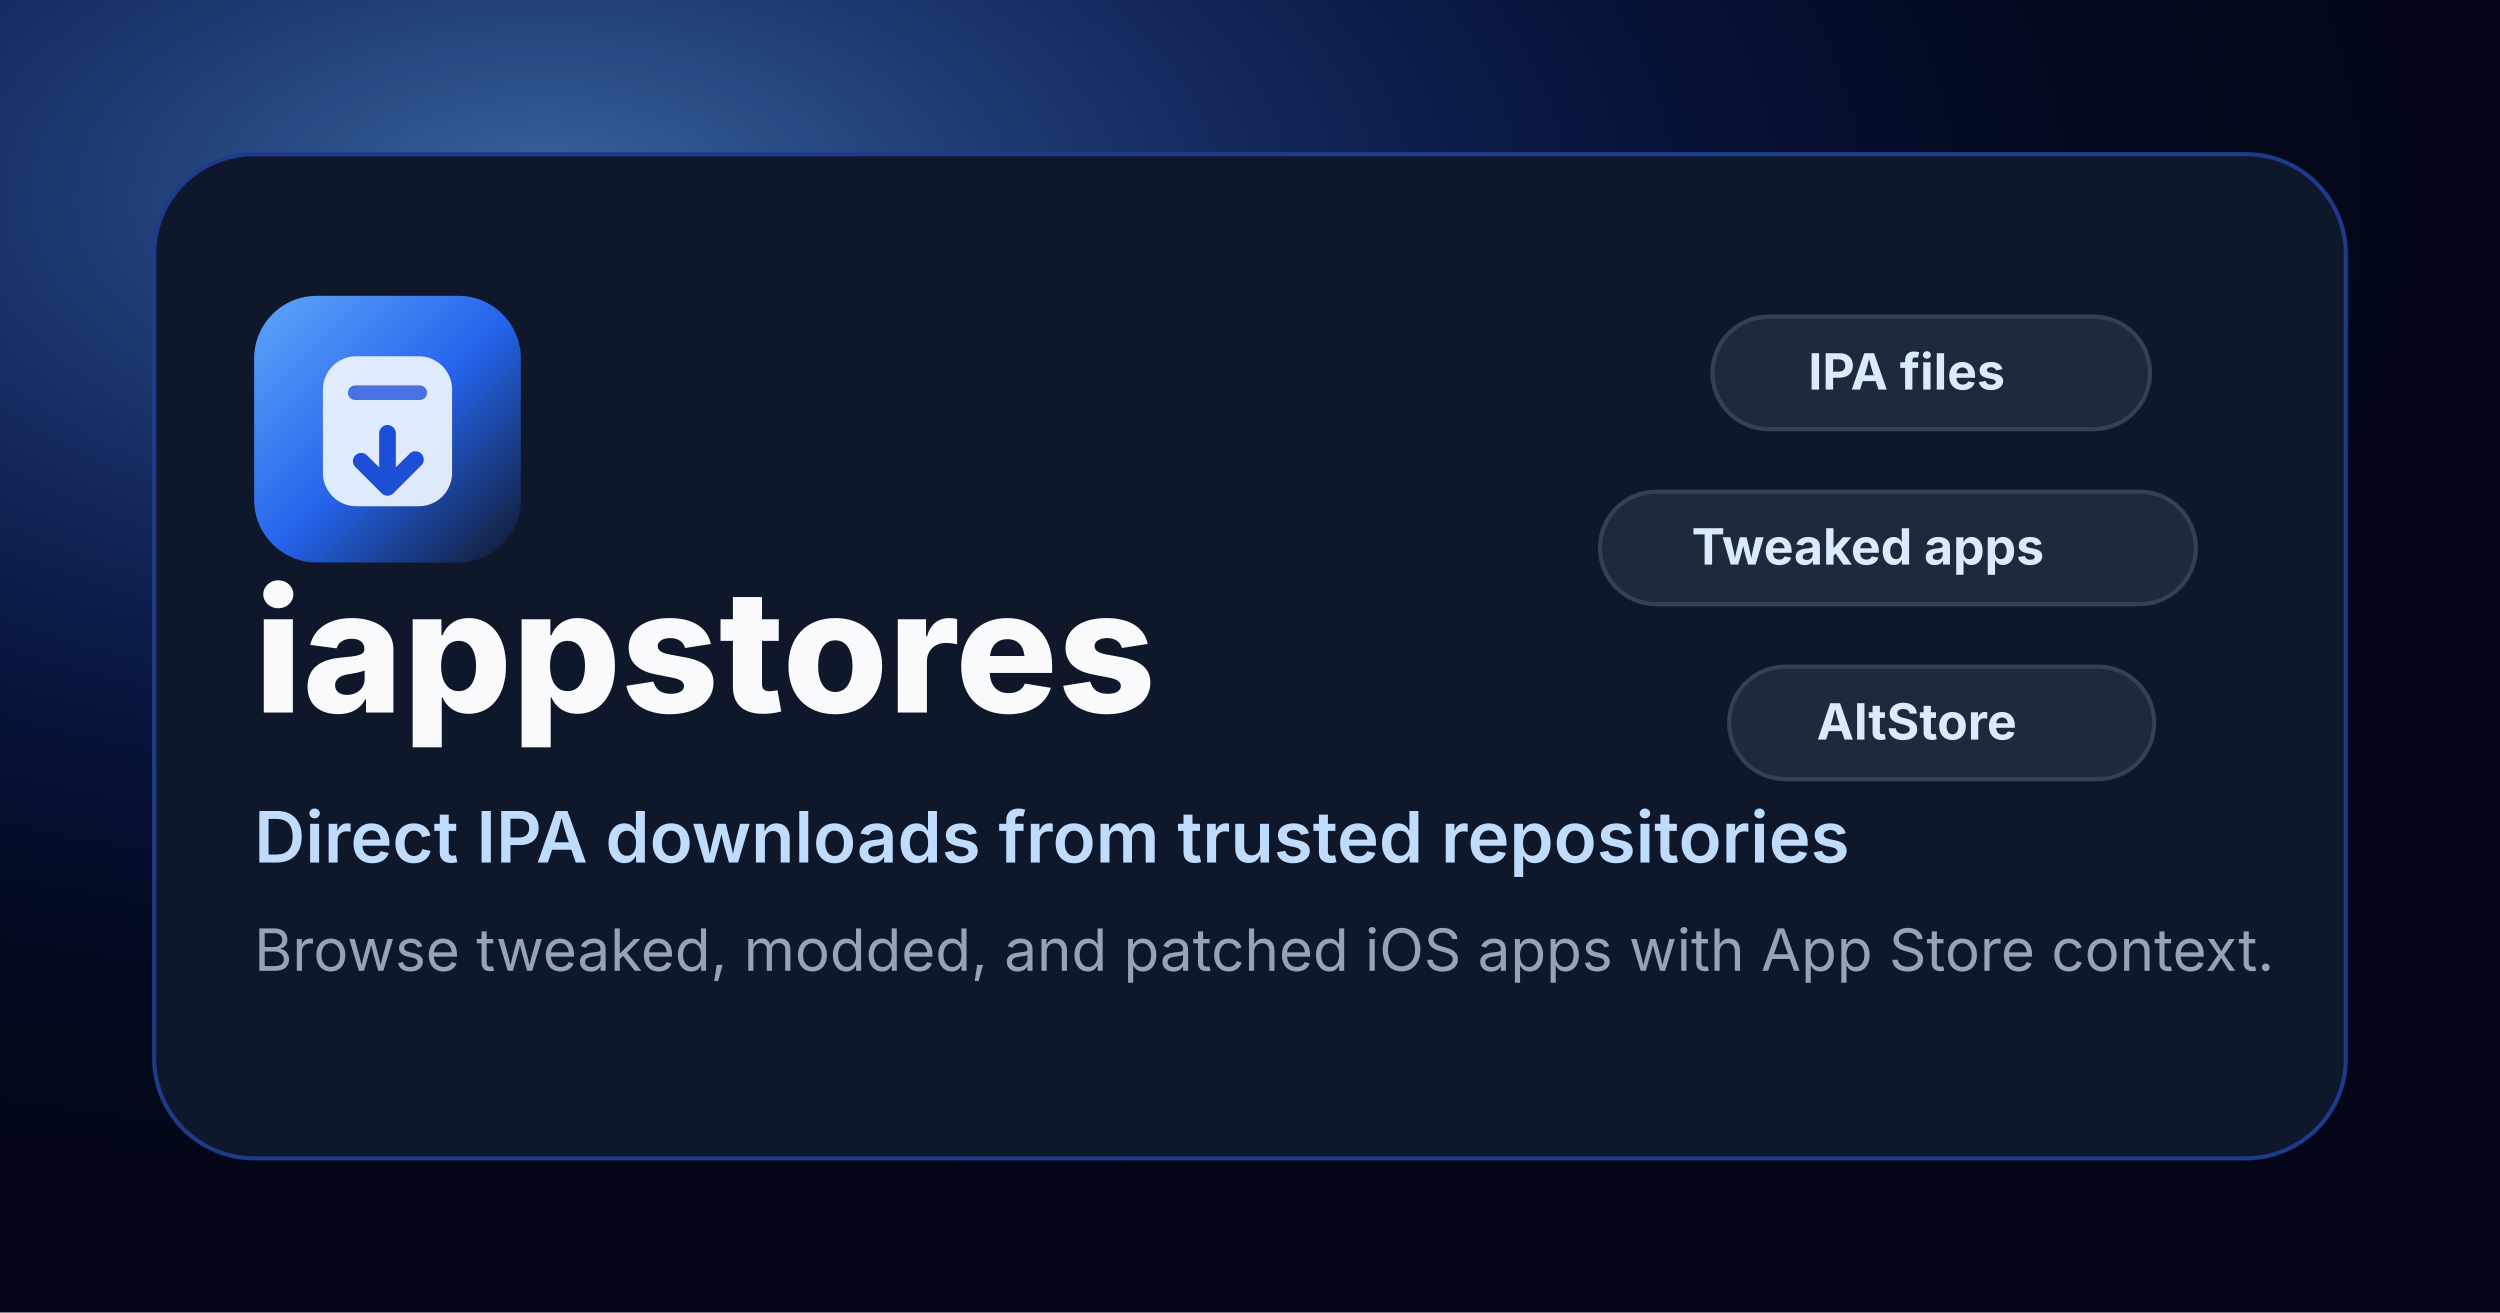
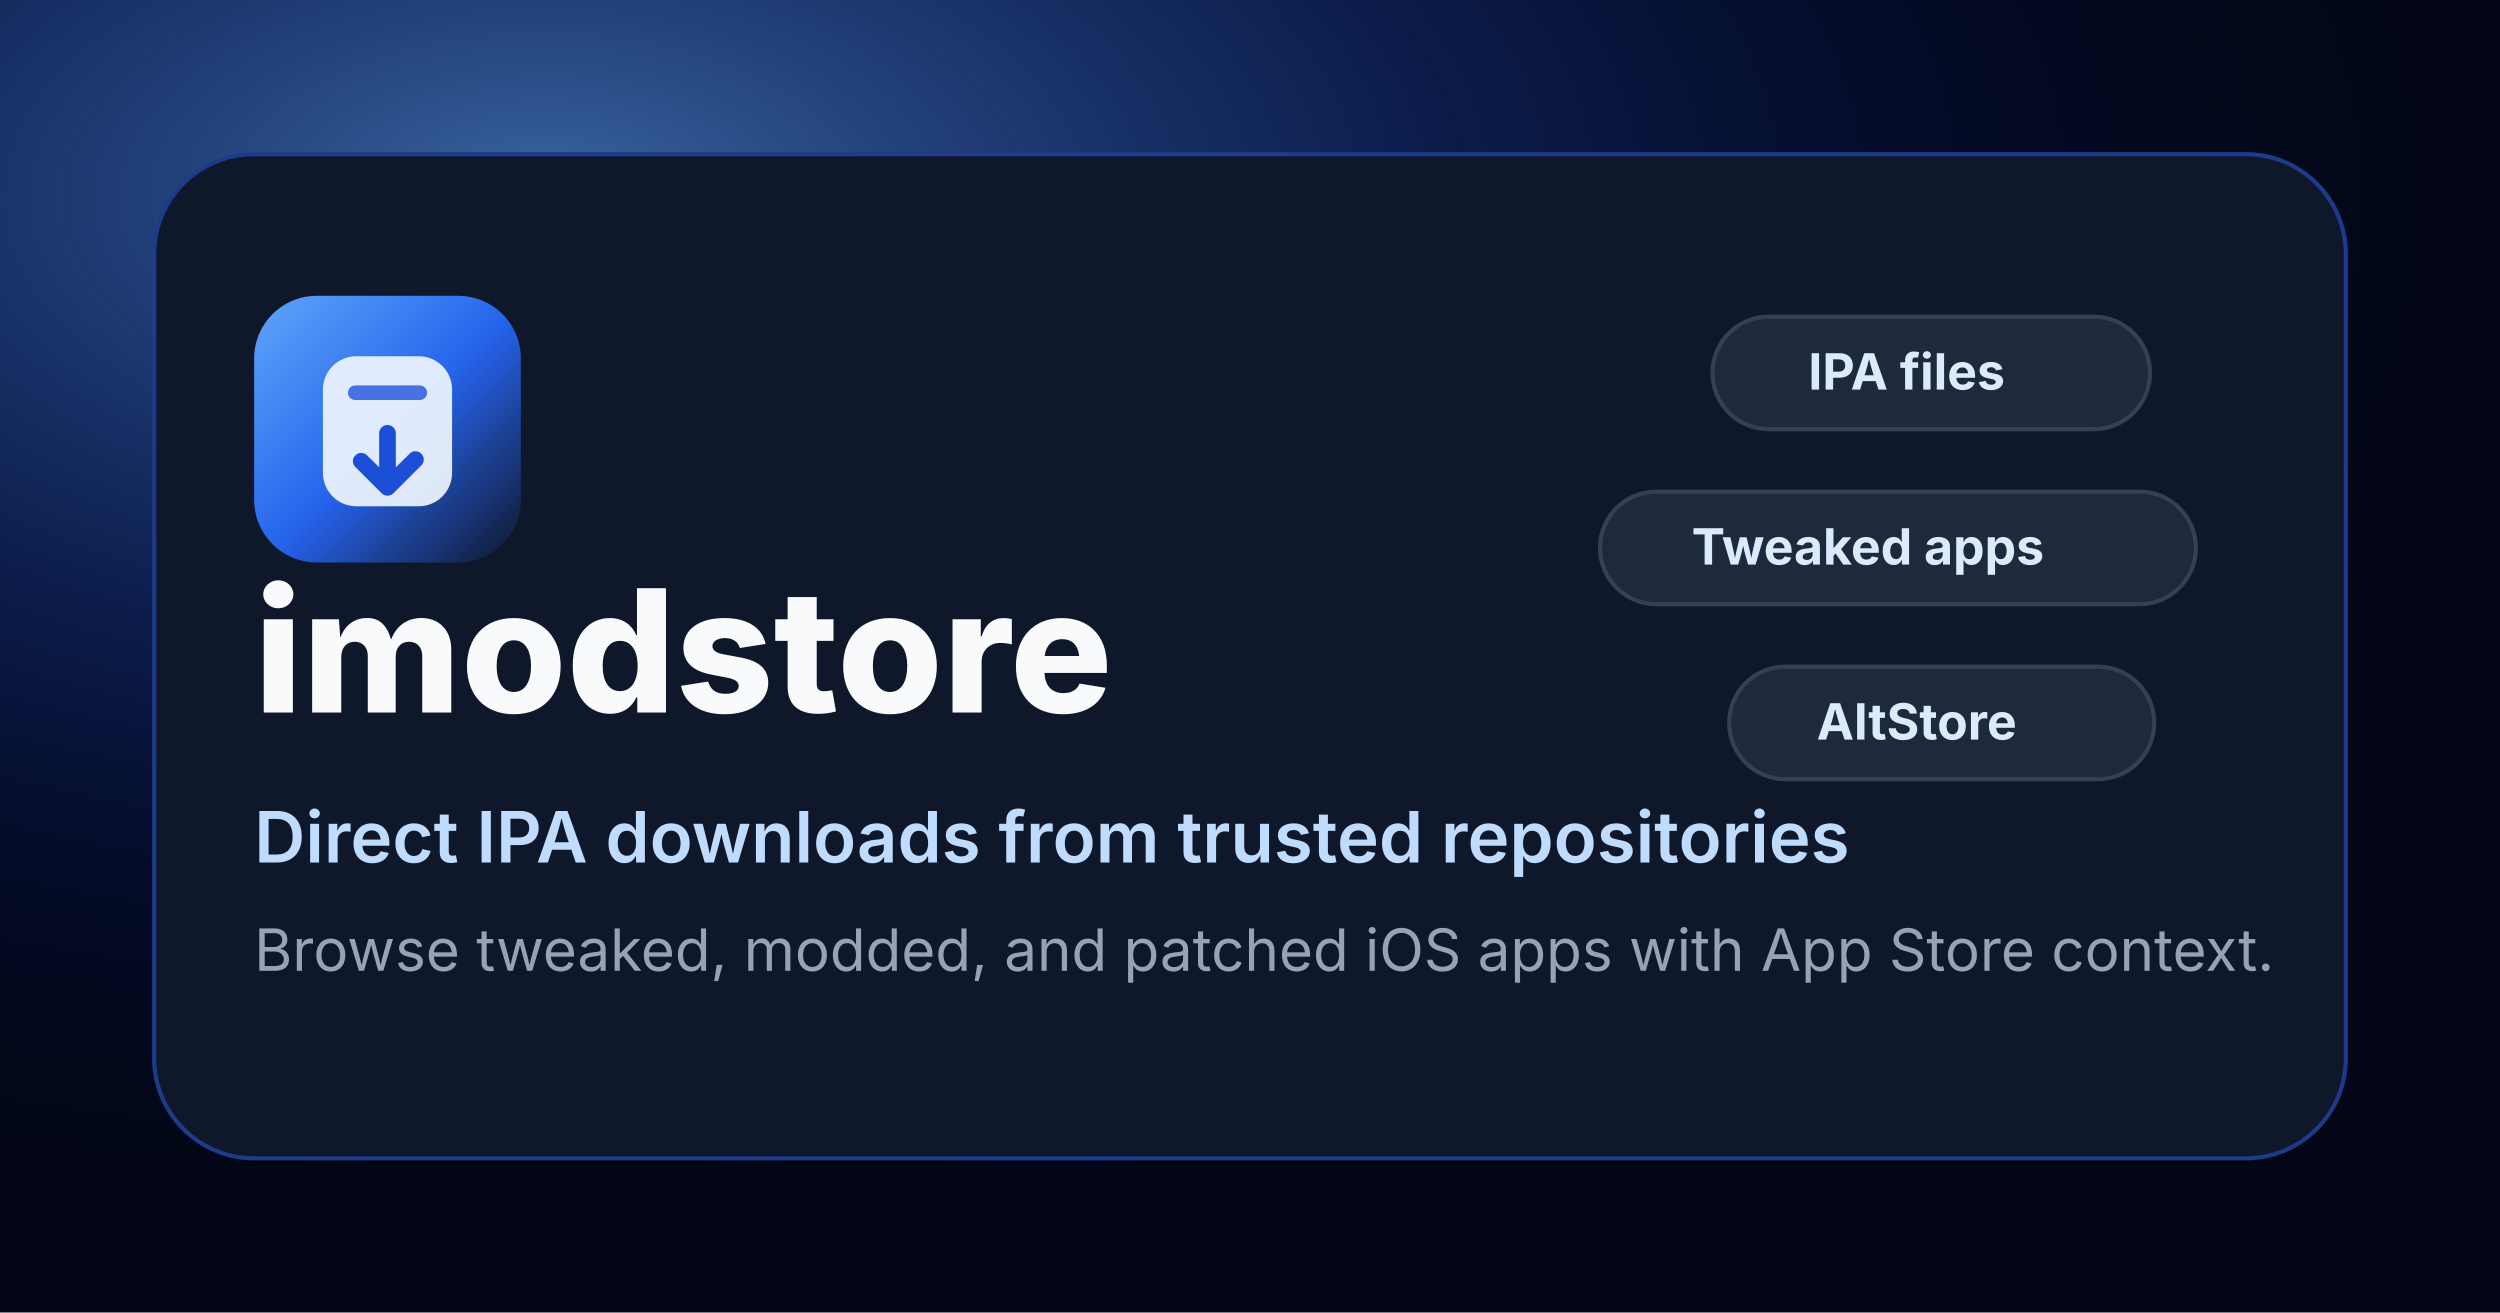
<svg xmlns="http://www.w3.org/2000/svg" viewBox="0 0 1200 630" role="img" aria-labelledby="title desc">
  <defs>
    <radialGradient id="glow" cx=".22" cy=".15" r=".8">
      <stop stop-color="#60A5FA" stop-opacity=".6" />
      <stop offset=".55" stop-color="#1D4ED8" stop-opacity=".18" />
      <stop offset="1" stop-color="#020617" stop-opacity="0" />
    </radialGradient>
    <linearGradient id="logoBg" x1="0" x2="1" y1="0" y2="1">
      <stop stop-color="#60A5FA" />
      <stop offset=".52" stop-color="#2563EB" />
      <stop offset="1" stop-color="#0F172A" />
    </linearGradient>
  </defs>
  <rect width="1200" height="630" fill="#020617" />
  <rect width="1200" height="630" fill="url(#glow)" />
  <rect x="74" y="74" width="1052" height="482" rx="48" fill="#0F172A" stroke="#1E3A8A" stroke-width="2" />
  <g transform="translate(122 142)">
    <rect width="128" height="128" rx="30" fill="url(#logoBg)" />
    <rect x="33" y="29" width="62" height="72" rx="16" fill="#EFF6FF" opacity=".92" />
    <rect x="45" y="43" width="38" height="7" rx="3.5" fill="#1D4ED8" opacity=".78" />
    <path fill="#1D4ED8" d="M68 66a4 4 0 0 0-8 0v16.3l-6.2-6.1a4 4 0 0 0-5.6 5.6l13 13a4 4 0 0 0 5.6 0l13-13a4 4 0 1 0-5.6-5.6L68 82.3V66Z" />
  </g>
-   <text x="122" y="342" fill="#F8FAFC" font-family="Inter, ui-sans-serif, system-ui, -apple-system, BlinkMacSystemFont, Segoe UI, sans-serif" font-size="82" font-weight="800">iappstores</text>
+   <text x="122" y="342" fill="#F8FAFC" font-family="Inter, ui-sans-serif, system-ui, -apple-system, BlinkMacSystemFont, Segoe UI, sans-serif" font-size="82" font-weight="800">imodstore</text>
  <text x="122" y="414" fill="#BFDBFE" font-family="Inter, ui-sans-serif, system-ui, -apple-system, BlinkMacSystemFont, Segoe UI, sans-serif" font-size="34" font-weight="600">Direct IPA downloads from trusted repositories</text>
  <text x="122" y="466" fill="#94A3B8" font-family="Inter, ui-sans-serif, system-ui, -apple-system, BlinkMacSystemFont, Segoe UI, sans-serif" font-size="28">Browse tweaked, modded, and patched iOS apps with App Store context.</text>
  <g fill="#1E293B" stroke="#334155" stroke-width="2">
    <rect x="822" y="152" width="210" height="54" rx="27" />
    <rect x="768" y="236" width="286" height="54" rx="27" />
    <rect x="830" y="320" width="204" height="54" rx="27" />
  </g>
  <g fill="#DBEAFE" font-family="Inter, ui-sans-serif, system-ui, sans-serif" font-size="24" font-weight="700">
    <text x="868" y="187">IPA files</text>
    <text x="812" y="271">Tweaked apps</text>
    <text x="872" y="355">AltStore</text>
  </g>
</svg>
